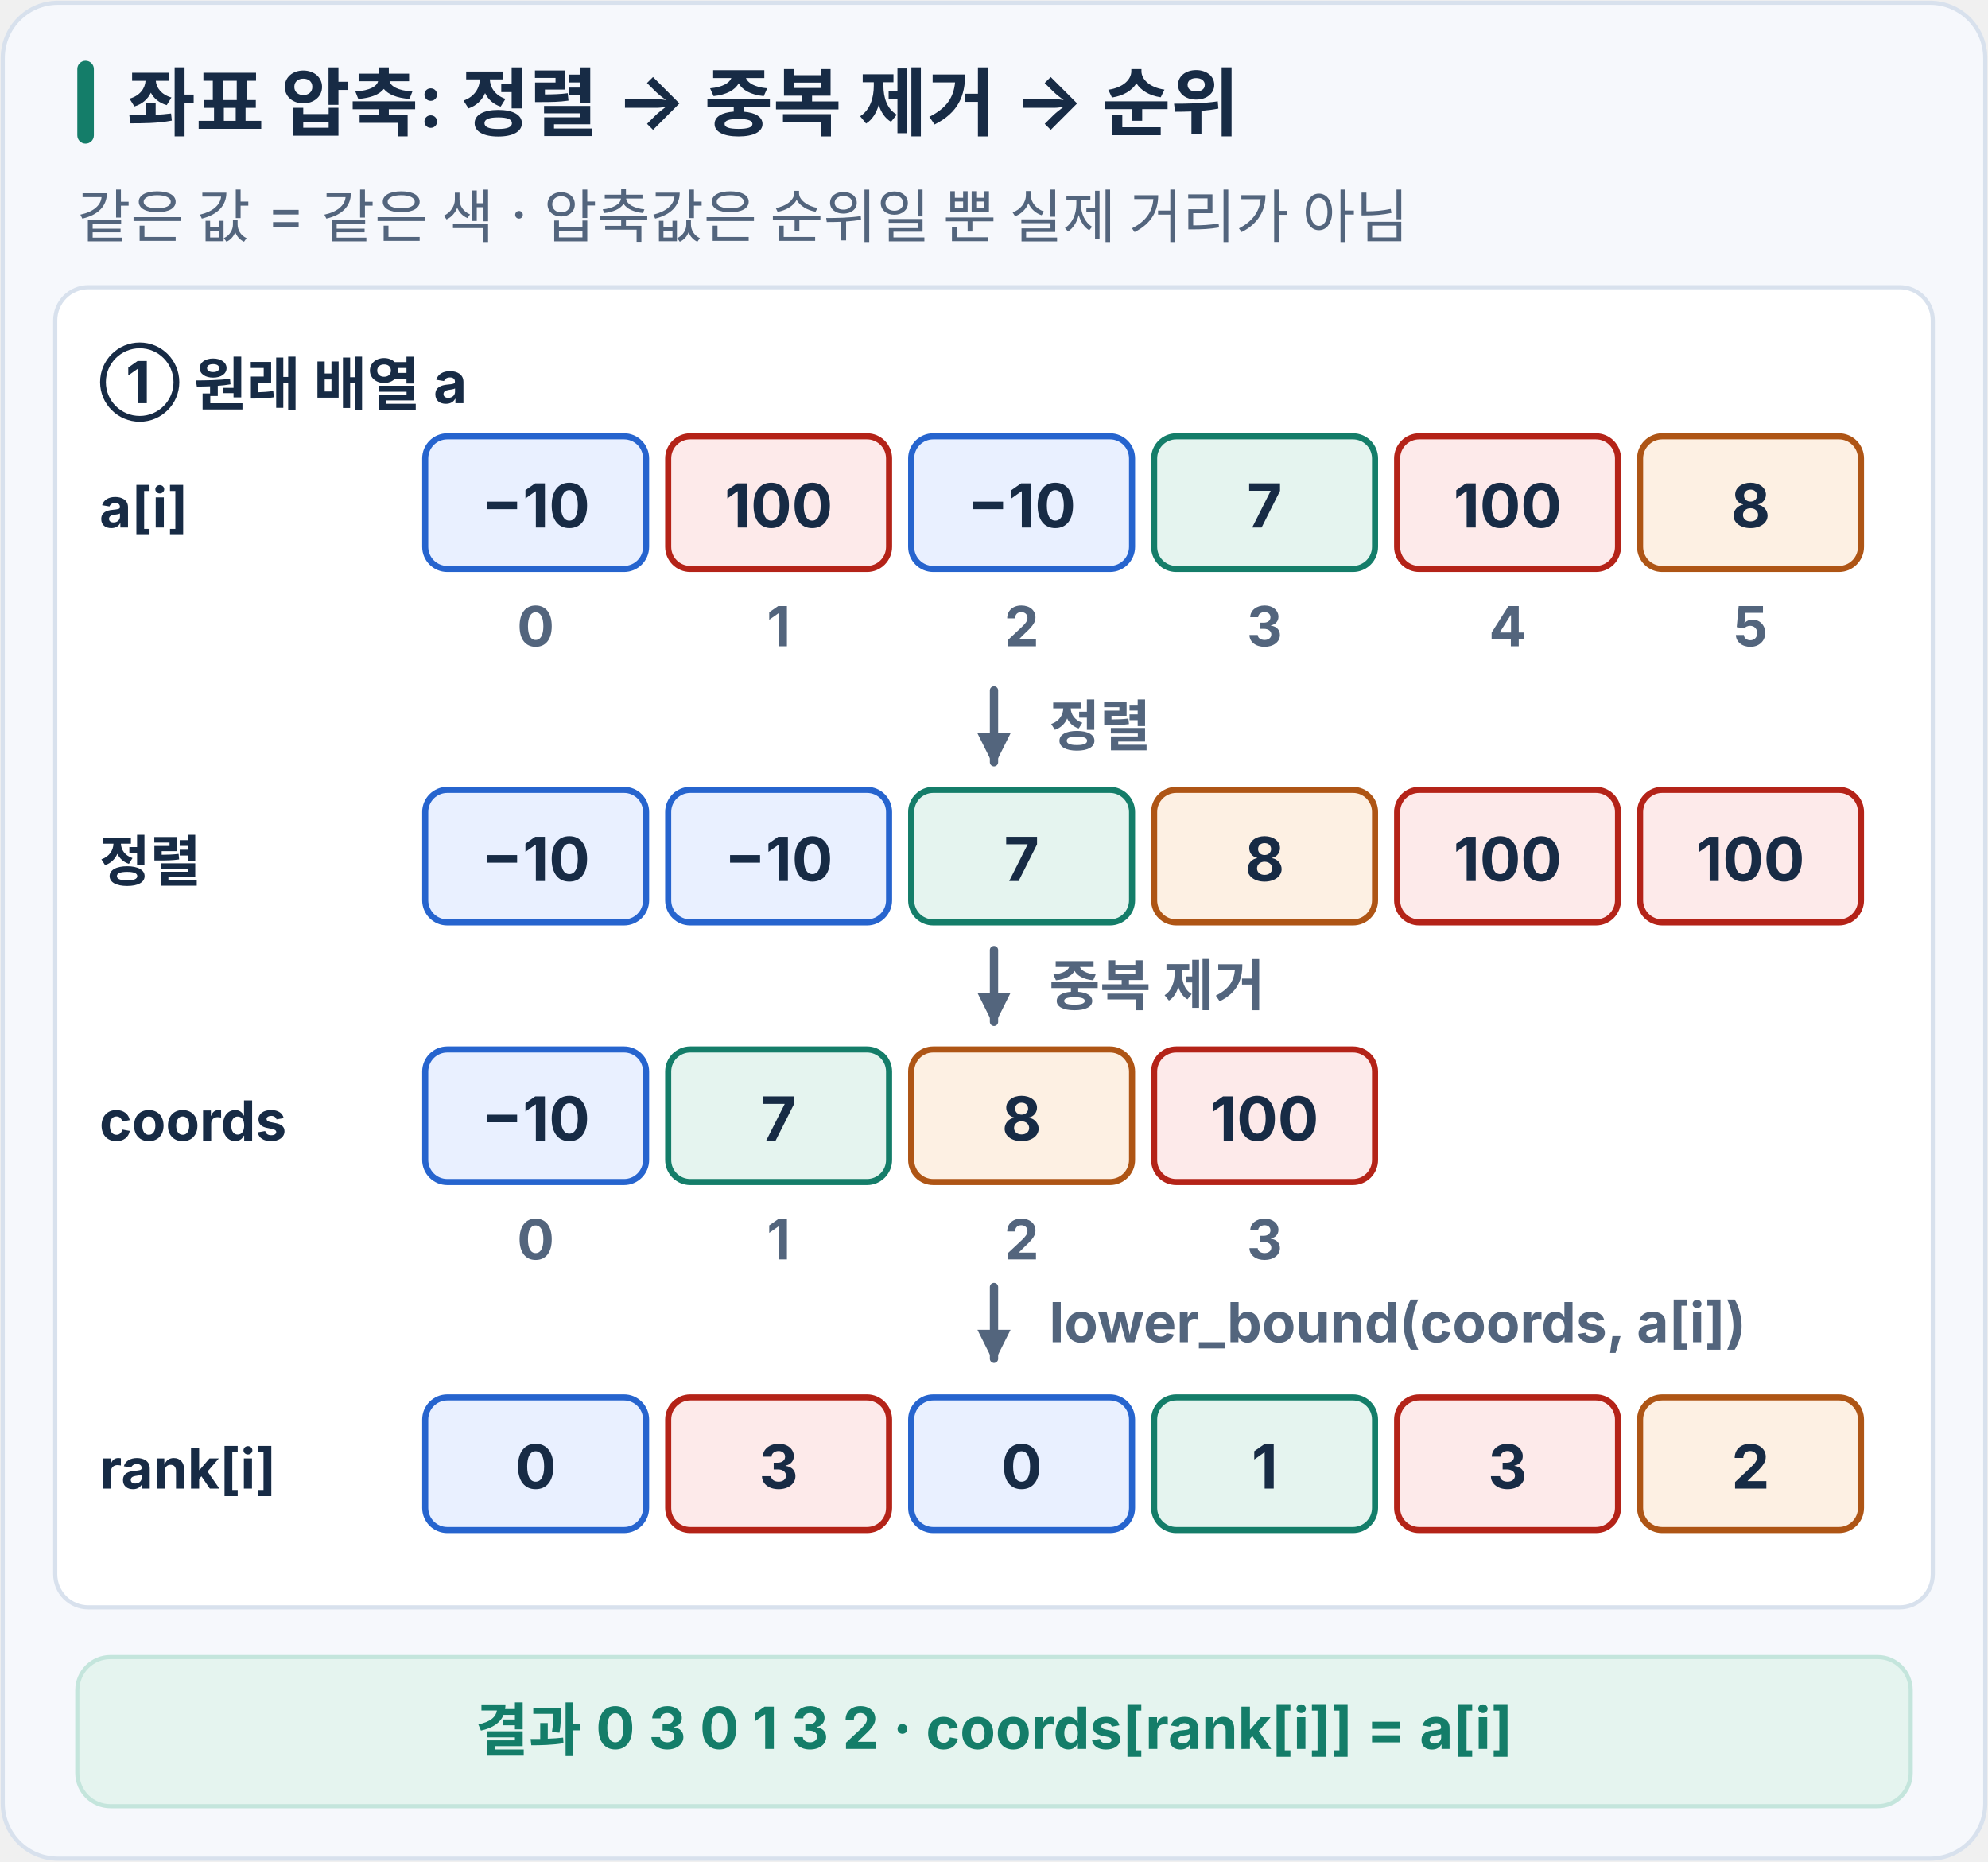
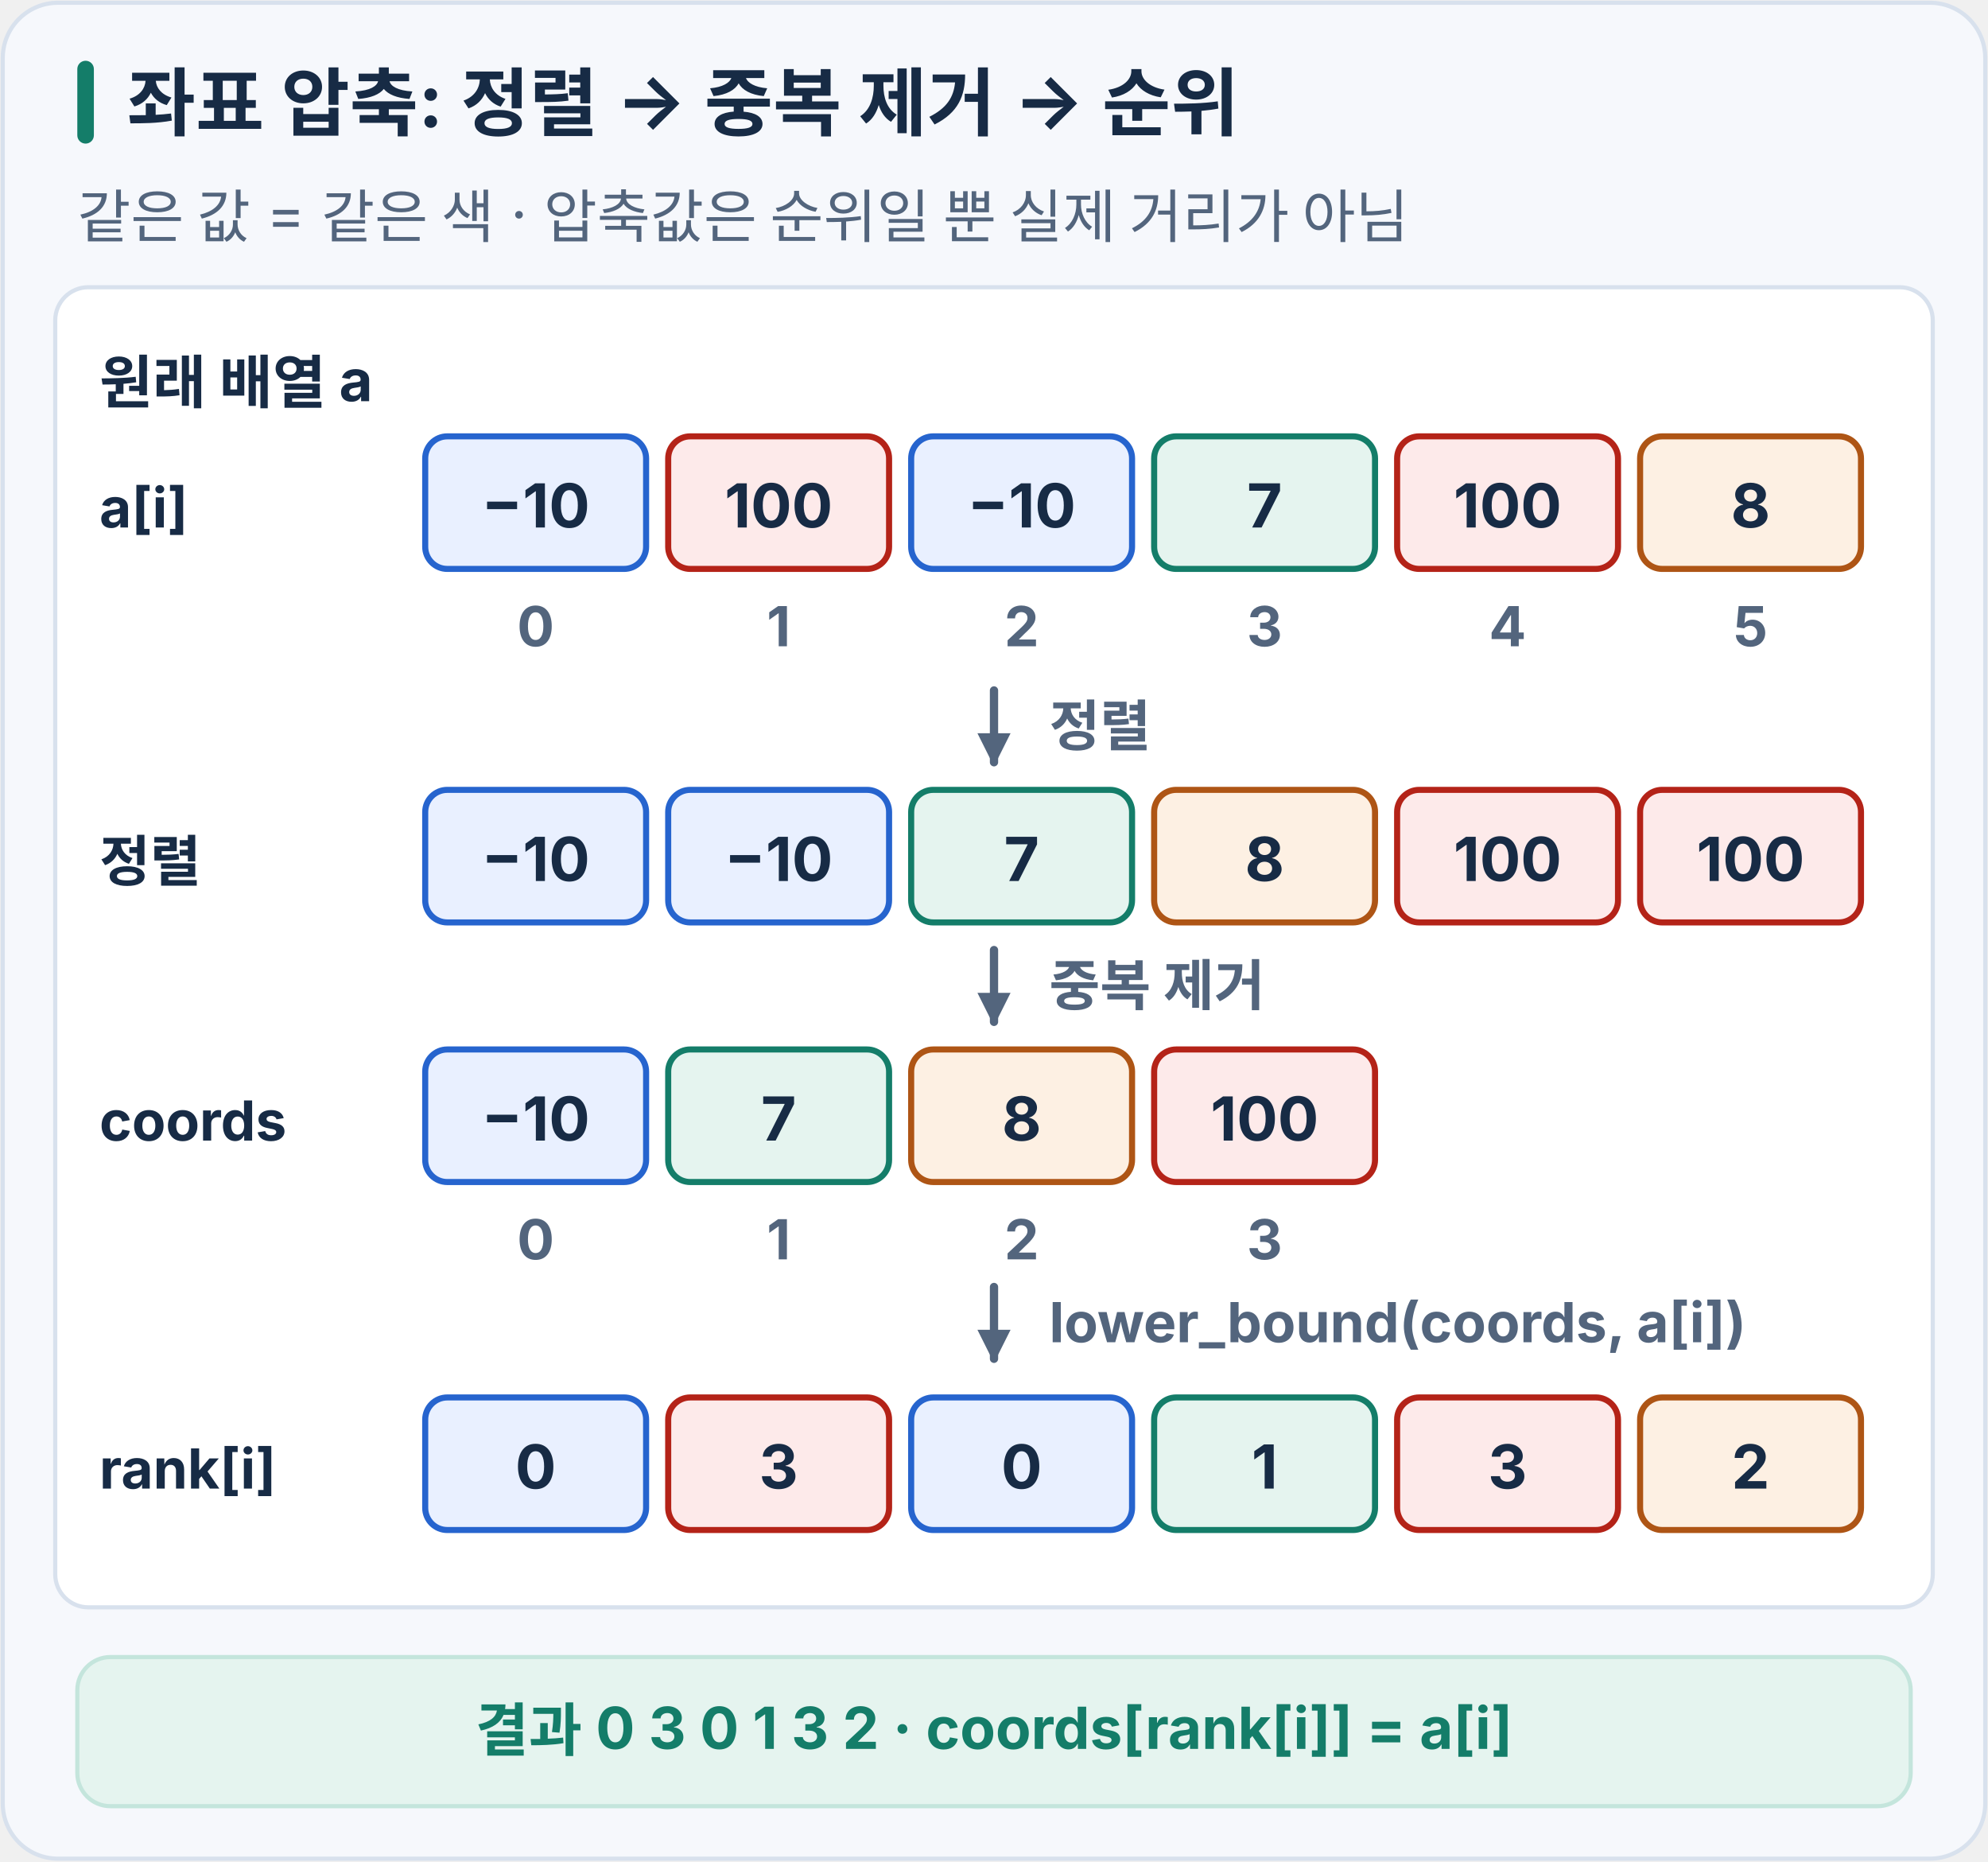
<svg xmlns="http://www.w3.org/2000/svg" viewBox="0 0 720 674" role="img" aria-labelledby="title desc">
  <defs>
    <marker id="ar-53657d" viewBox="0 0 10 10" refX="8" refY="5" markerWidth="5" markerHeight="5" orient="auto">
      <path d="M1 1 L9 5 L1 9 Z" fill="#53657d" />
    </marker>
  </defs>
  <style>text{font-family:-apple-system,BlinkMacSystemFont,"Apple SD Gothic Neo","Noto Sans KR",sans-serif}</style>
  <rect x="1" y="1" width="718" height="672" rx="20" fill="#f6f8fc" stroke="#d8e1ed" stroke-width="1.5" />
  <rect x="28" y="22" width="6" height="30" rx="3" fill="#147d69" />
  <text x="46" y="47" font-size="27" fill="#172b45" font-weight="750">좌표 압축: 정렬 → 중복 제거 → 순위</text>
  <text x="28" y="86" font-size="21" fill="#53657d" font-weight="400" text-anchor="start">같은 값 = 같은 색 · 압축값은 순위일 뿐 실제 거리가 아님</text>
  <rect x="20" y="104" width="680" height="478" rx="12" fill="#fff" stroke="#d8e1ed" stroke-width="1.5" />
-   <text x="36" y="146" font-size="21" fill="#172b45" font-weight="700" text-anchor="start">① 원래 배열 a</text>
+   <text x="36" y="146" font-size="21" fill="#172b45" font-weight="700" text-anchor="start">원래 배열 a</text>
  <text x="36" y="191" font-size="20" fill="#172b45" font-weight="700" text-anchor="start">a[i]</text>
  <rect x="154" y="158" width="80" height="48" rx="8" fill="#e9f0ff" stroke="#2664ce" stroke-width="2.2" />
  <text x="194.0" y="191" font-size="22" fill="#172b45" font-weight="700" text-anchor="middle">−10</text>
  <text x="194.0" y="234" font-size="20" fill="#53657d" font-weight="700" text-anchor="middle">0</text>
  <rect x="242" y="158" width="80" height="48" rx="8" fill="#fdeaea" stroke="#b42318" stroke-width="2.2" />
  <text x="282.0" y="191" font-size="22" fill="#172b45" font-weight="700" text-anchor="middle">100</text>
  <text x="282.0" y="234" font-size="20" fill="#53657d" font-weight="700" text-anchor="middle">1</text>
  <rect x="330" y="158" width="80" height="48" rx="8" fill="#e9f0ff" stroke="#2664ce" stroke-width="2.2" />
  <text x="370.0" y="191" font-size="22" fill="#172b45" font-weight="700" text-anchor="middle">−10</text>
  <text x="370.0" y="234" font-size="20" fill="#53657d" font-weight="700" text-anchor="middle">2</text>
  <rect x="418" y="158" width="80" height="48" rx="8" fill="#e5f4ef" stroke="#147d69" stroke-width="2.2" />
  <text x="458.0" y="191" font-size="22" fill="#172b45" font-weight="700" text-anchor="middle">7</text>
  <text x="458.0" y="234" font-size="20" fill="#53657d" font-weight="700" text-anchor="middle">3</text>
  <rect x="506" y="158" width="80" height="48" rx="8" fill="#fdeaea" stroke="#b42318" stroke-width="2.2" />
  <text x="546.0" y="191" font-size="22" fill="#172b45" font-weight="700" text-anchor="middle">100</text>
  <text x="546.0" y="234" font-size="20" fill="#53657d" font-weight="700" text-anchor="middle">4</text>
  <rect x="594" y="158" width="80" height="48" rx="8" fill="#fdf0e3" stroke="#ae5515" stroke-width="2.2" />
  <text x="634.0" y="191" font-size="22" fill="#172b45" font-weight="700" text-anchor="middle">8</text>
  <text x="634.0" y="234" font-size="20" fill="#53657d" font-weight="700" text-anchor="middle">5</text>
  <line x1="360" y1="250" x2="360" y2="276" stroke="#53657d" stroke-width="3" stroke-linecap="round" marker-end="url(#ar-53657d)" />
  <text x="380" y="270" font-size="20" fill="#53657d" font-weight="700" text-anchor="start">정렬</text>
  <text x="36" y="319" font-size="20" fill="#172b45" font-weight="700" text-anchor="start">정렬</text>
  <rect x="154" y="286" width="80" height="48" rx="8" fill="#e9f0ff" stroke="#2664ce" stroke-width="2.2" />
  <text x="194.0" y="319" font-size="22" fill="#172b45" font-weight="700" text-anchor="middle">−10</text>
  <rect x="242" y="286" width="80" height="48" rx="8" fill="#e9f0ff" stroke="#2664ce" stroke-width="2.2" />
  <text x="282.0" y="319" font-size="22" fill="#172b45" font-weight="700" text-anchor="middle">−10</text>
  <rect x="330" y="286" width="80" height="48" rx="8" fill="#e5f4ef" stroke="#147d69" stroke-width="2.2" />
  <text x="370.0" y="319" font-size="22" fill="#172b45" font-weight="700" text-anchor="middle">7</text>
  <rect x="418" y="286" width="80" height="48" rx="8" fill="#fdf0e3" stroke="#ae5515" stroke-width="2.2" />
  <text x="458.0" y="319" font-size="22" fill="#172b45" font-weight="700" text-anchor="middle">8</text>
  <rect x="506" y="286" width="80" height="48" rx="8" fill="#fdeaea" stroke="#b42318" stroke-width="2.2" />
  <text x="546.0" y="319" font-size="22" fill="#172b45" font-weight="700" text-anchor="middle">100</text>
  <rect x="594" y="286" width="80" height="48" rx="8" fill="#fdeaea" stroke="#b42318" stroke-width="2.2" />
  <text x="634.0" y="319" font-size="22" fill="#172b45" font-weight="700" text-anchor="middle">100</text>
  <line x1="360" y1="344" x2="360" y2="370" stroke="#53657d" stroke-width="3" stroke-linecap="round" marker-end="url(#ar-53657d)" />
  <text x="380" y="364" font-size="20" fill="#53657d" font-weight="700" text-anchor="start">중복 제거</text>
  <text x="36" y="413" font-size="20" fill="#172b45" font-weight="700" text-anchor="start">coords</text>
  <rect x="154" y="380" width="80" height="48" rx="8" fill="#e9f0ff" stroke="#2664ce" stroke-width="2.2" />
  <text x="194.0" y="413" font-size="22" fill="#172b45" font-weight="700" text-anchor="middle">−10</text>
  <text x="194.0" y="456" font-size="20" fill="#53657d" font-weight="700" text-anchor="middle">0</text>
  <rect x="242" y="380" width="80" height="48" rx="8" fill="#e5f4ef" stroke="#147d69" stroke-width="2.2" />
  <text x="282.0" y="413" font-size="22" fill="#172b45" font-weight="700" text-anchor="middle">7</text>
  <text x="282.0" y="456" font-size="20" fill="#53657d" font-weight="700" text-anchor="middle">1</text>
  <rect x="330" y="380" width="80" height="48" rx="8" fill="#fdf0e3" stroke="#ae5515" stroke-width="2.2" />
  <text x="370.0" y="413" font-size="22" fill="#172b45" font-weight="700" text-anchor="middle">8</text>
  <text x="370.0" y="456" font-size="20" fill="#53657d" font-weight="700" text-anchor="middle">2</text>
  <rect x="418" y="380" width="80" height="48" rx="8" fill="#fdeaea" stroke="#b42318" stroke-width="2.2" />
  <text x="458.0" y="413" font-size="22" fill="#172b45" font-weight="700" text-anchor="middle">100</text>
  <text x="458.0" y="456" font-size="20" fill="#53657d" font-weight="700" text-anchor="middle">3</text>
  <line x1="360" y1="466" x2="360" y2="492" stroke="#53657d" stroke-width="3" stroke-linecap="round" marker-end="url(#ar-53657d)" />
  <text x="380" y="486" font-size="20" fill="#53657d" font-weight="700" text-anchor="start">lower_bound(coords, a[i])</text>
  <text x="36" y="539" font-size="20" fill="#172b45" font-weight="700" text-anchor="start">rank[i]</text>
  <rect x="154" y="506" width="80" height="48" rx="8" fill="#e9f0ff" stroke="#2664ce" stroke-width="2.2" />
  <text x="194.0" y="539" font-size="22" fill="#172b45" font-weight="700" text-anchor="middle">0</text>
  <rect x="242" y="506" width="80" height="48" rx="8" fill="#fdeaea" stroke="#b42318" stroke-width="2.2" />
  <text x="282.0" y="539" font-size="22" fill="#172b45" font-weight="700" text-anchor="middle">3</text>
  <rect x="330" y="506" width="80" height="48" rx="8" fill="#e9f0ff" stroke="#2664ce" stroke-width="2.2" />
  <text x="370.0" y="539" font-size="22" fill="#172b45" font-weight="700" text-anchor="middle">0</text>
  <rect x="418" y="506" width="80" height="48" rx="8" fill="#e5f4ef" stroke="#147d69" stroke-width="2.2" />
  <text x="458.0" y="539" font-size="22" fill="#172b45" font-weight="700" text-anchor="middle">1</text>
  <rect x="506" y="506" width="80" height="48" rx="8" fill="#fdeaea" stroke="#b42318" stroke-width="2.2" />
  <text x="546.0" y="539" font-size="22" fill="#172b45" font-weight="700" text-anchor="middle">3</text>
  <rect x="594" y="506" width="80" height="48" rx="8" fill="#fdf0e3" stroke="#ae5515" stroke-width="2.2" />
  <text x="634.0" y="539" font-size="22" fill="#172b45" font-weight="700" text-anchor="middle">2</text>
  <rect x="28" y="600" width="664" height="54" rx="12" fill="#e5f4ef" stroke="#c4e5dc" stroke-width="1.5" />
  <text x="360" y="634" font-size="21" fill="#147d69" font-weight="750" text-anchor="middle">결과 0 3 0 1 3 2 · coords[rank[i]] = a[i]</text>
</svg>
